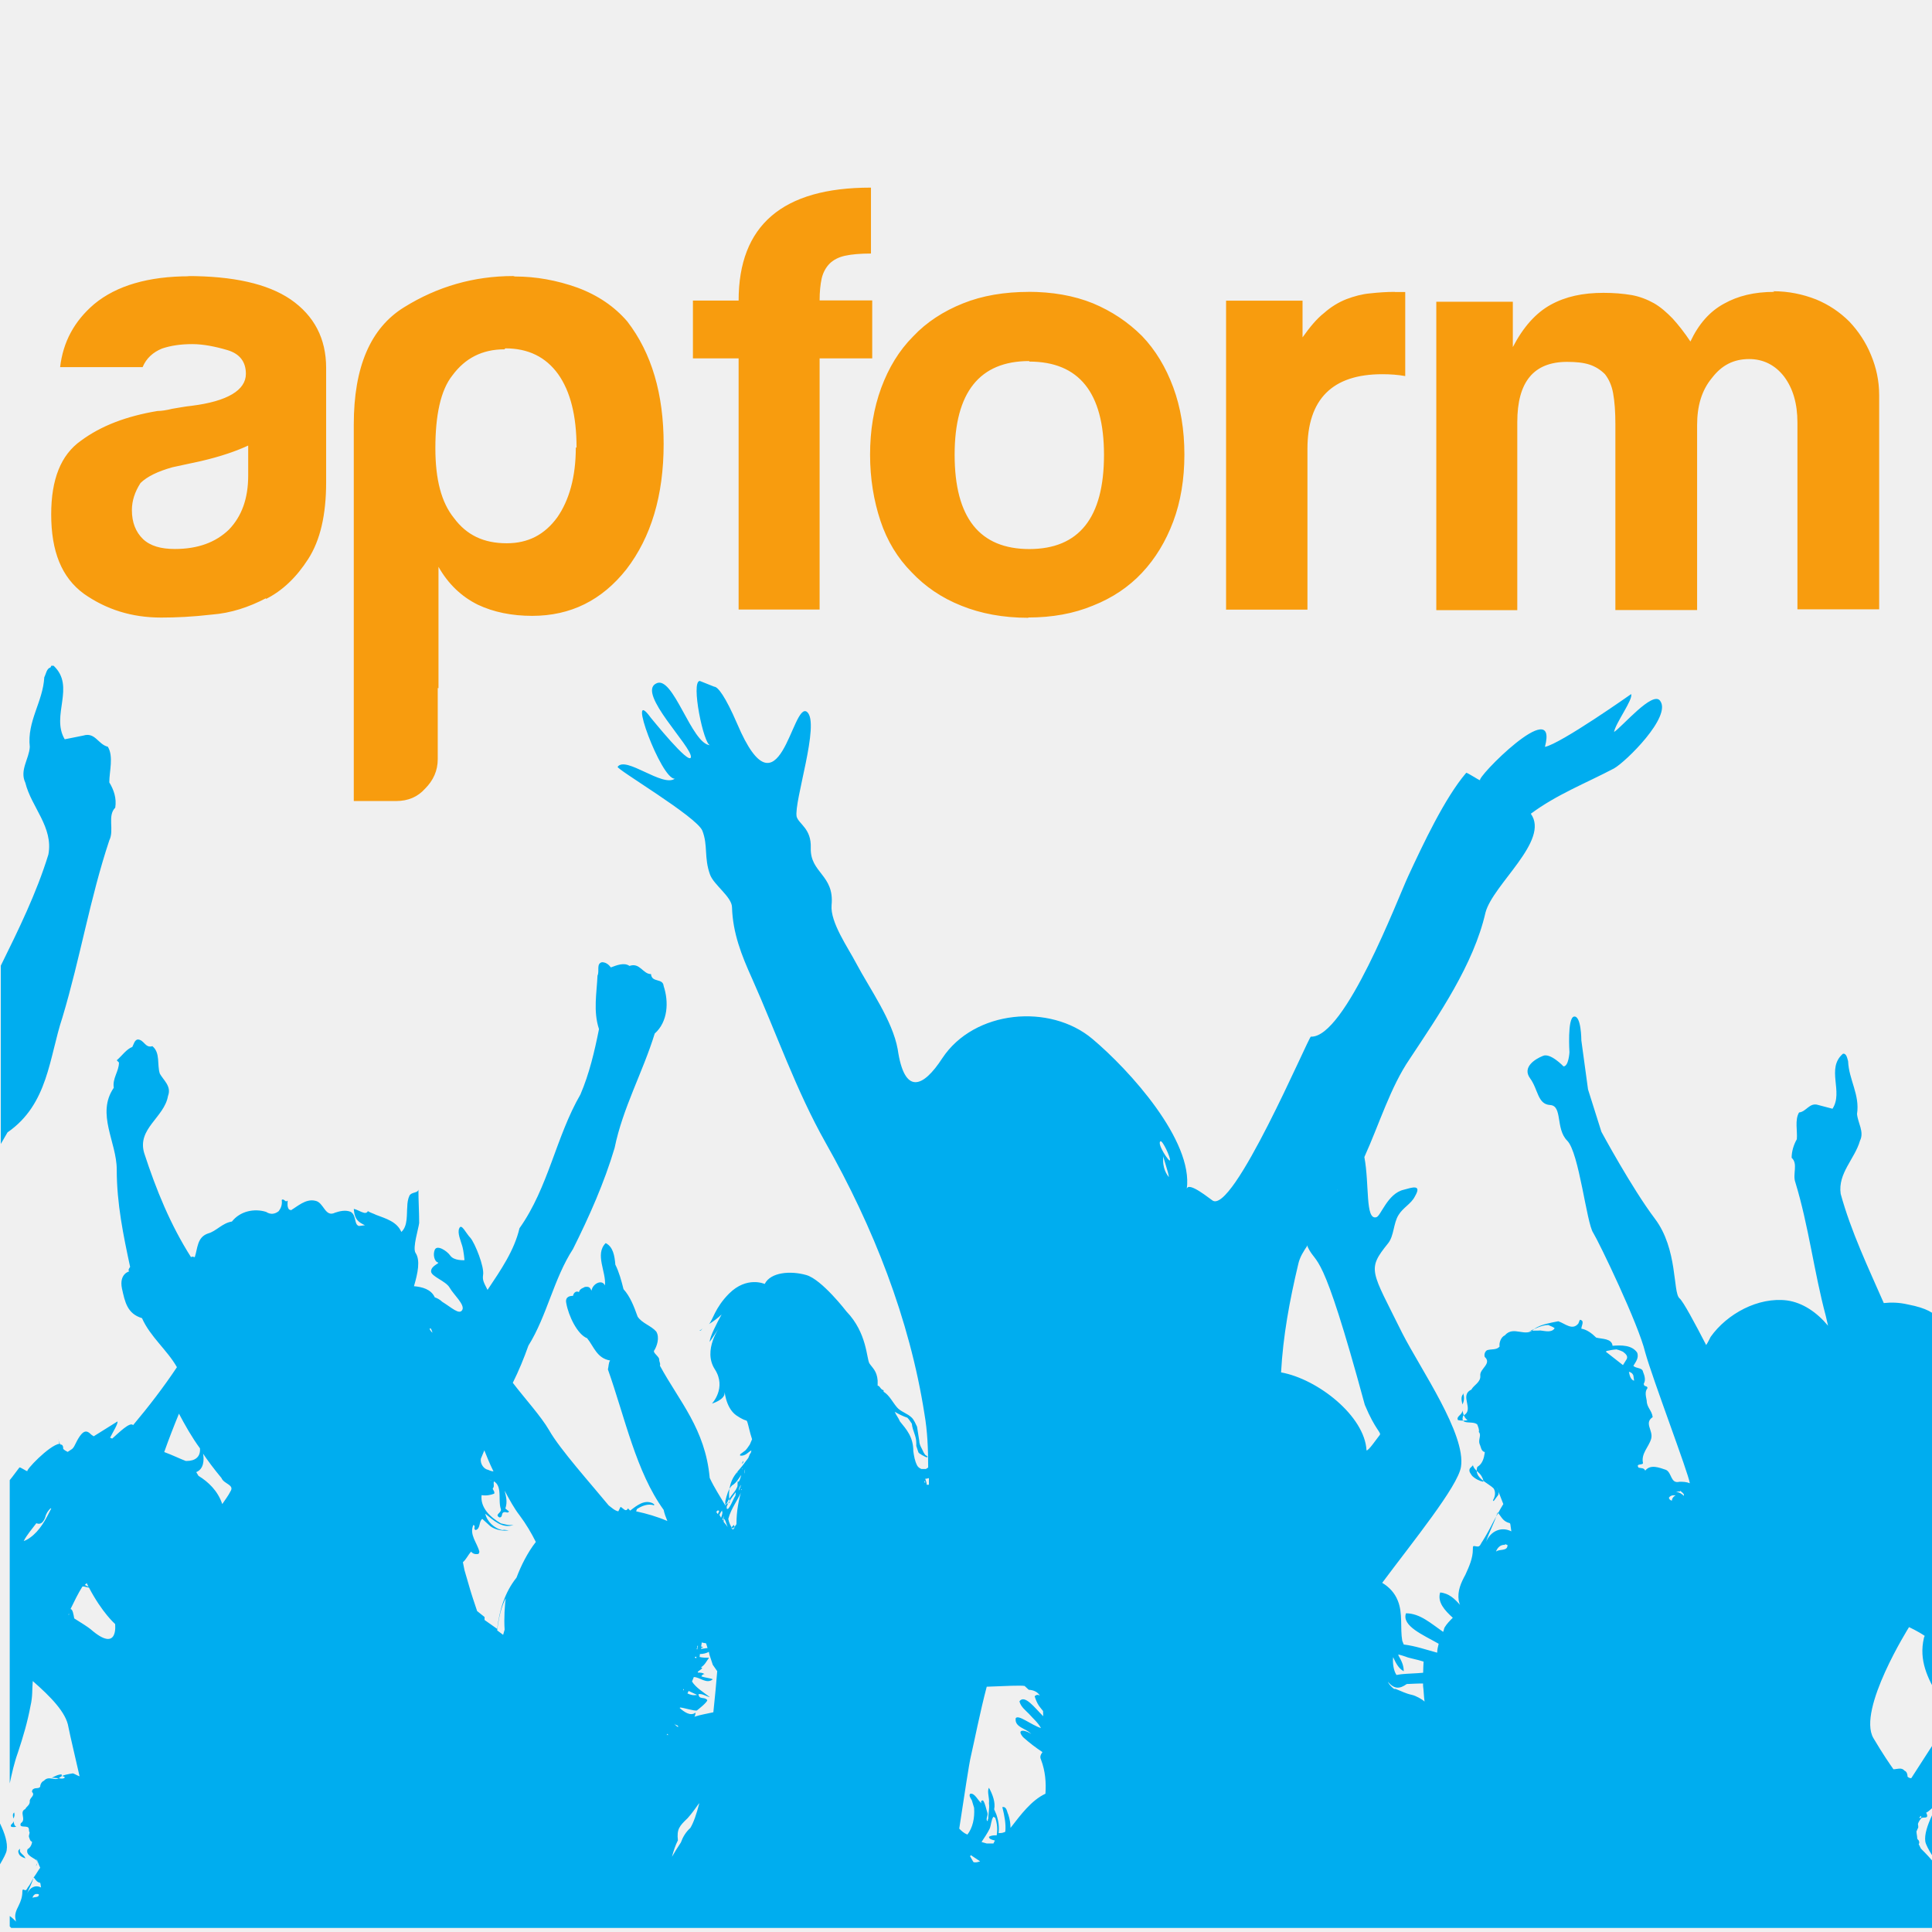
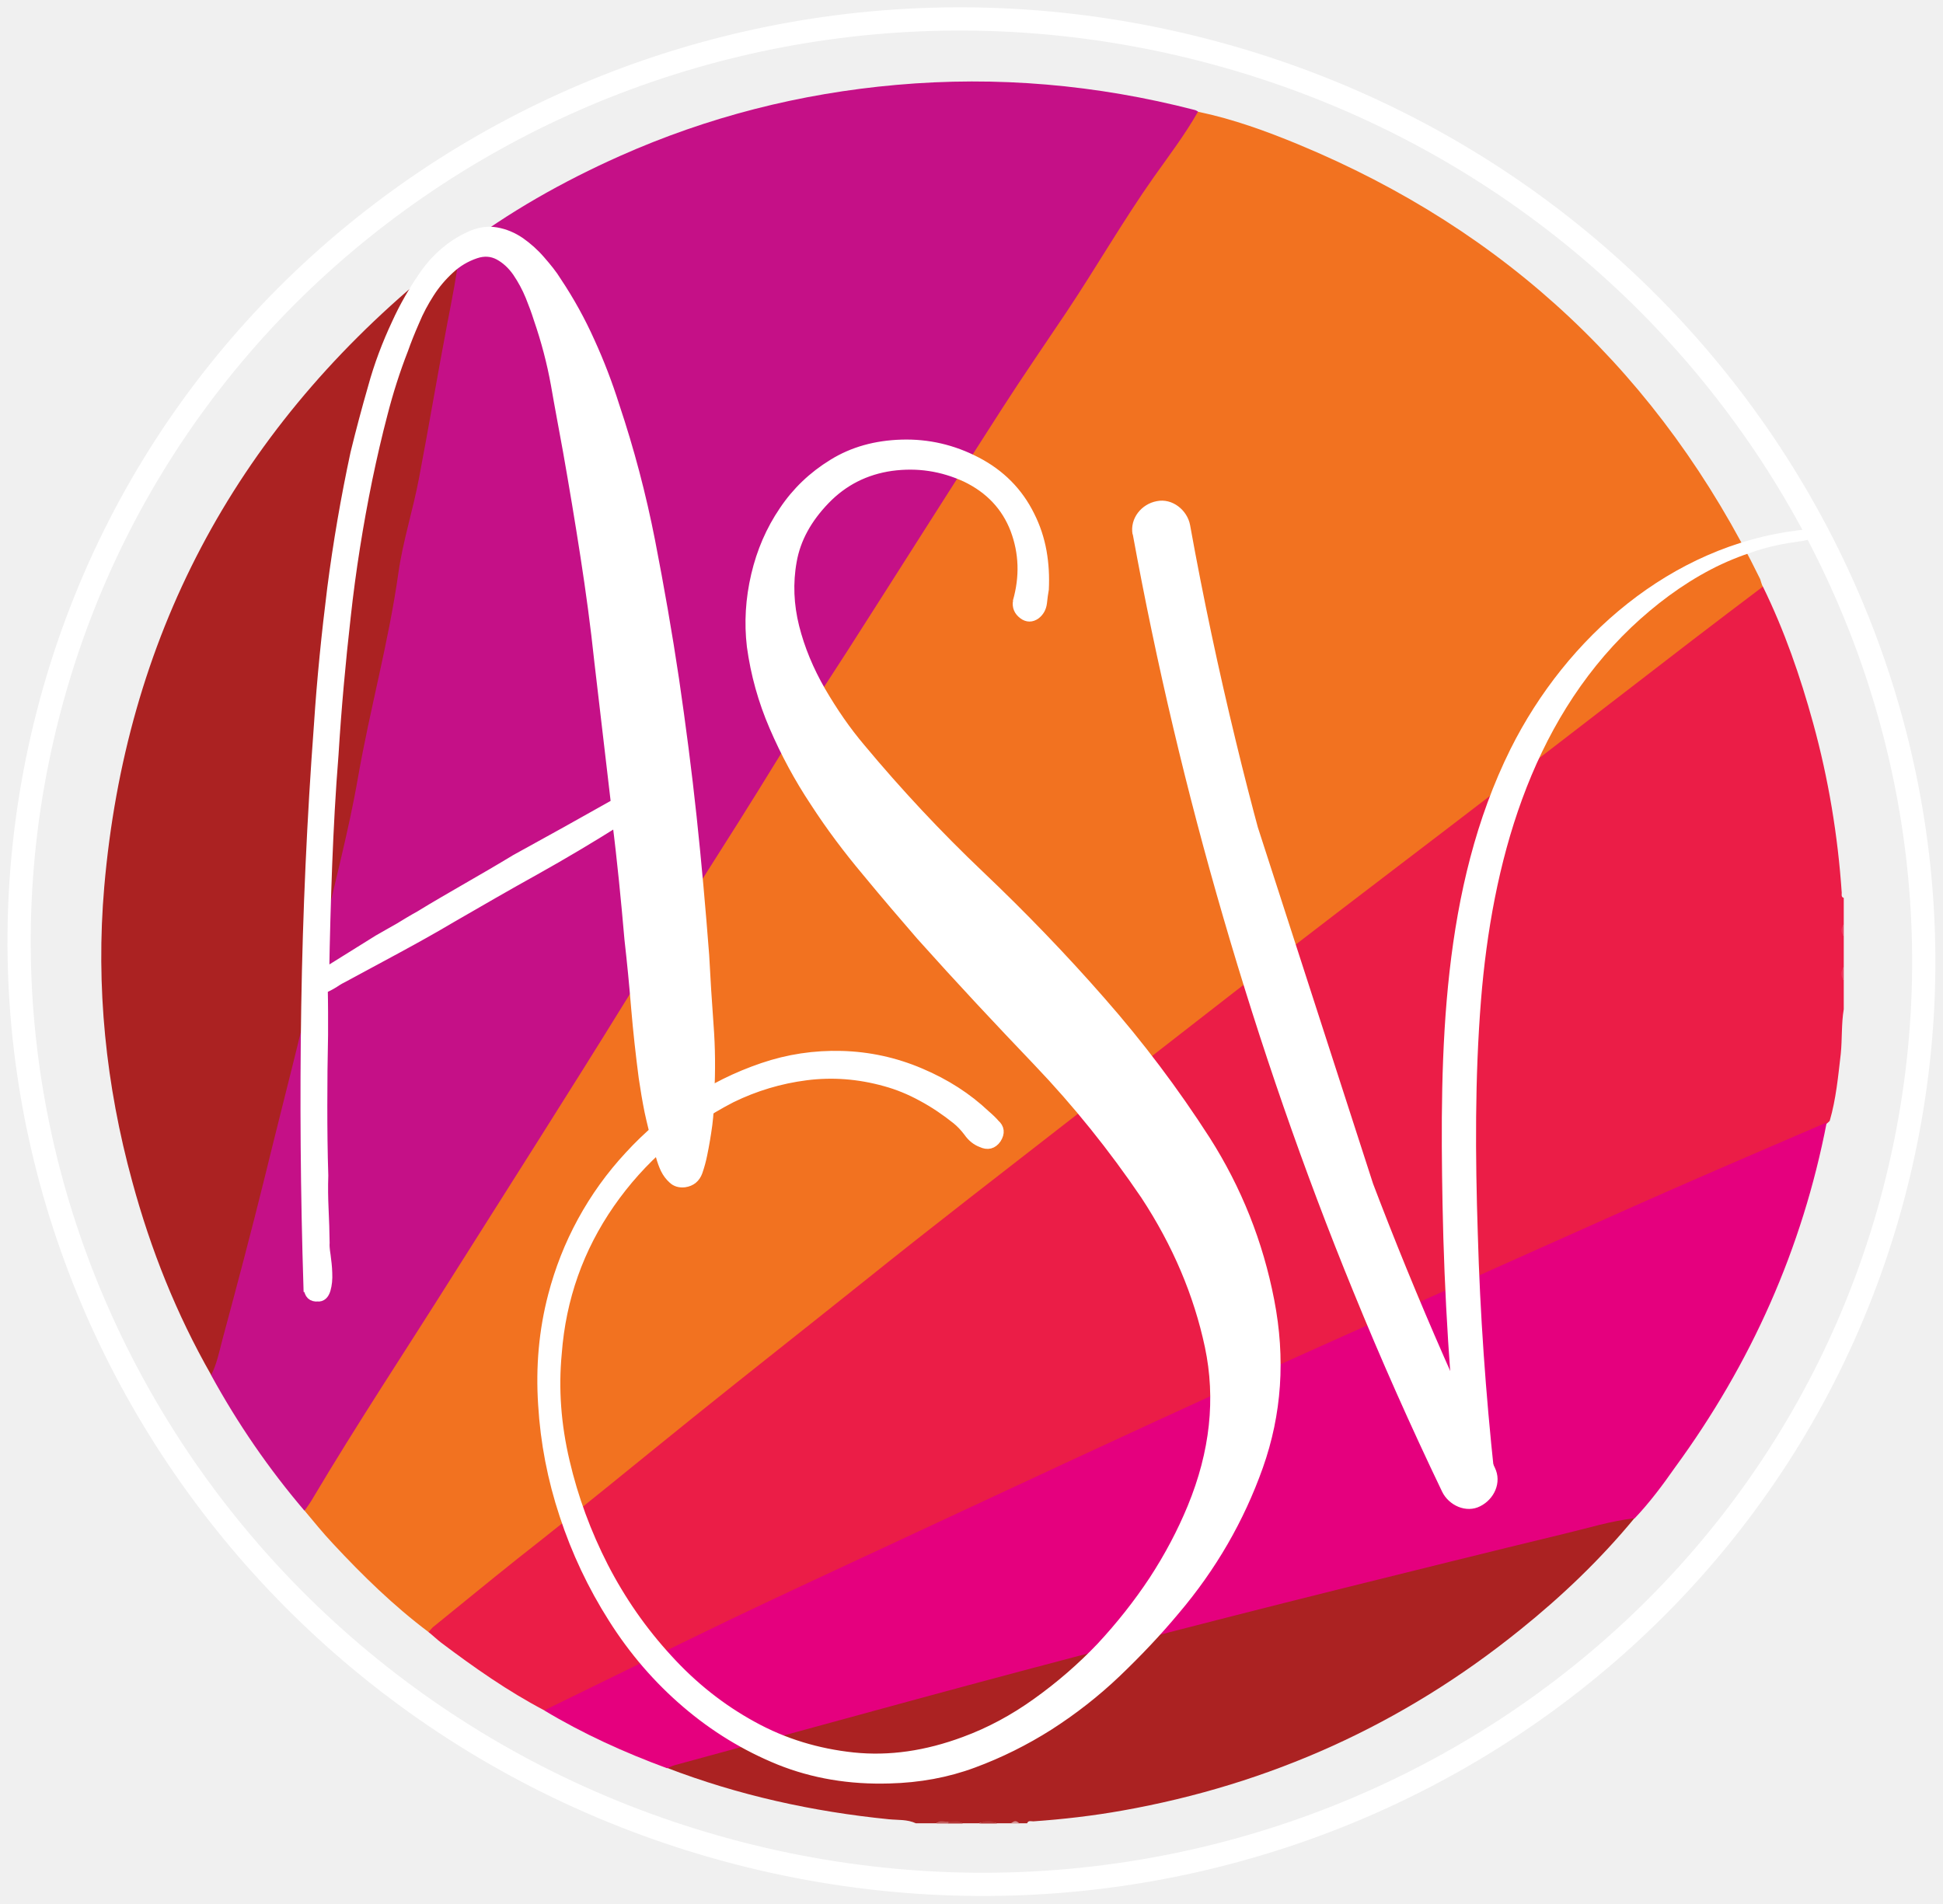
- <svg xmlns="http://www.w3.org/2000/svg" preserveAspectRatio="xMinYMin meet" class="svg-content" viewBox="0 0 260 260">
-   <path fill="#f89c0e" d="M117.14 25.25c-11.83 0-17.74 5.07-17.74 15.2h-6.15v7.78h6.15v33.8h10.9v-33.8h7.08v-7.8h-7.08c0-1.14.1-2.15.28-2.97.2-.82.56-1.47 1.08-2 .5-.48 1.18-.85 2.05-1.04.9-.2 2.1-.3 3.5-.3v-8.87zm-48.08 11.9c-5.27 0-10.17 1.4-14.68 4.2-4.53 2.8-6.77 8.05-6.77 15.77v50.68h5.7c1.6 0 2.9-.55 3.9-1.67 1.1-1.1 1.7-2.42 1.7-3.95v-9.6l.1.04V76.28c1.3 2.3 3.1 4.02 5.3 5.1 2.1 1 4.6 1.5 7.3 1.5 5.2 0 9.4-2.1 12.7-6.28 3.3-4.3 5-9.9 5-16.85 0-6.7-1.6-12.23-4.9-16.5-1.7-1.97-3.9-3.5-6.7-4.54-2.8-1-5.6-1.5-8.4-1.5zm-43.57.03c-5.5 0-9.8 1.25-12.8 3.73-2.7 2.3-4.2 5.1-4.6 8.5h11.1c.5-1.2 1.4-2 2.6-2.5 1.2-.4 2.5-.6 4.1-.6 1.4 0 3 .3 4.7.8 1.7.5 2.5 1.6 2.5 3.2 0 2.2-2.5 3.7-7.3 4.3-1 .1-1.9.3-2.6.4-.8.2-1.5.3-2 .3-4.2.7-7.6 2-10.3 4-2.7 1.9-4 5.2-4 9.9 0 5 1.4 8.5 4.4 10.7 3 2.1 6.4 3.2 10.4 3.2 2 0 4.2-.1 6.8-.4 2.6-.2 5-1 7.3-2.2v.1c2.2-1.1 4.1-2.9 5.7-5.4 1.6-2.5 2.4-5.9 2.4-10.3V49.5c0-3.93-1.6-7.02-4.8-9.22-3.1-2.1-7.7-3.13-13.9-3.13zm113 2.1c-3.3 0-6.3.5-8.9 1.55-2.6 1.04-4.9 2.52-6.7 4.44-1.9 1.9-3.3 4.23-4.3 6.93-1 2.72-1.5 5.7-1.5 9 0 3.2.5 6.2 1.4 8.9.9 2.7 2.3 5 4.2 6.92 1.8 1.9 4 3.43 6.7 4.5 2.6 1.05 5.6 1.62 9 1.62v-.04c3.2 0 6.1-.52 8.7-1.6 2.6-1.03 4.8-2.5 6.6-4.42 1.8-1.92 3.2-4.23 4.2-6.9 1-2.66 1.5-5.7 1.5-9 0-3.34-.5-6.35-1.5-9.06-1-2.7-2.4-5.03-4.2-6.9-1.9-1.9-4.1-3.35-6.6-4.4-2.6-1.05-5.5-1.55-8.8-1.55zm49.2 0c-1.1 0-2.2.08-3.3.2-1.1.1-2.1.37-3.2.78-1.1.44-2.1 1.06-3 1.86-1 .78-1.9 1.88-2.9 3.28v-4.94H165v41.56l-.05.02h11V60.42c0-6.7 3.35-10.06 10.06-10.06 1.1 0 2.1.07 3.1.25V39.3h-1.4zm51.1 0c-2.7 0-4.9.53-6.8 1.6-1.9 1.03-3.4 2.73-4.5 5.08-.8-1.2-1.6-2.22-2.4-3.1-.8-.82-1.6-1.53-2.5-2.05-.9-.5-1.9-.9-3-1.1-1.2-.2-2.4-.3-3.8-.3-2.8 0-5.1.5-7.1 1.6s-3.7 3-5.1 5.7v-6.1h-10.3v41.5h10.9V56.8c0-5.4 2.2-8.1 6.7-8.1 1.2 0 2.2.1 3 .36.8.26 1.5.7 2.1 1.3.5.64.9 1.46 1.1 2.58.2 1.1.3 2.5.3 4.1V82.1h11V57.2c0-2.54.6-4.66 2-6.34 1.3-1.7 2.9-2.54 5-2.54 1.9 0 3.5.8 4.7 2.35 1.2 1.6 1.8 3.64 1.8 6.2V82h11V53.17c0-1.94-.4-3.73-1.1-5.4-.7-1.72-1.7-3.2-2.9-4.48-1.3-1.3-2.8-2.3-4.5-3-1.8-.7-3.7-1.1-5.8-1.1zM68 46.88c3.08 0 5.44 1.15 7.12 3.48 1.63 2.3 2.47 5.58 2.47 9.87h-.1c0 3.97-.9 7.1-2.5 9.4-1.7 2.32-3.9 3.48-6.8 3.48-3.1 0-5.4-1.1-7.1-3.4-1.7-2.1-2.5-5.2-2.5-9.4 0-4.4.7-7.8 2.3-9.8 1.7-2.3 4-3.5 7-3.5zm70.5 1.78c6.7 0 10.07 4.17 10.07 12.56 0 8.46-3.36 12.67-10.07 12.67h.04c-6.7 0-10.07-4.2-10.07-12.7 0-8.4 3.37-12.6 10.04-12.6zM33.4 59.9v4.12c0 3.07-.87 5.47-2.6 7.26-1.8 1.73-4.2 2.6-7.27 2.6-1.86 0-3.3-.4-4.28-1.33-1-.97-1.5-2.27-1.5-3.9 0-1.23.38-2.44 1.16-3.65.9-.87 2.3-1.56 4.3-2.12l3.8-.82c2.8-.65 4.9-1.4 6.5-2.15z" />
-   <path fill="#00adef" d="M6.78 89.84c-.5.1-.6.9-.82 1.3-.18 3.33-2.34 5.9-1.95 9.38-.1 1.63-1.4 3.13-.6 4.82.8 3.27 3.8 5.97 3.1 9.66-1.6 5.2-4 10.08-6.4 14.95v24l.9-1.56c5.5-3.8 5.6-10.1 7.4-15.5 2.4-8 3.7-16 6.3-23.8.7-1.4-.3-3.3.8-4.4.2-1.3-.2-2.4-.8-3.4 0-1.5.6-3.5-.2-4.8-1.3-.3-1.7-2-3.3-1.5l-2.5.5c-1.9-3.2 1.5-7.1-1.5-9.9h-.3zm87.4 1.8c-1.26 0 .53 8.68 1.4 8.65-2.53-.1-5-9.6-7.3-8.3-2.56 1.3 4.86 8.5 4.7 9.9-.17 1.2-5.3-5.2-5.4-5.3-3.4-4.7 1.42 8.4 3.24 8.2-1.65 1.2-6.6-3.1-7.7-1.6-.24.3 10.62 6.7 11.4 8.6.78 2 .2 3.6 1.03 5.9.5 1.4 2.94 3 2.96 4.4.1 3.5 1.3 6.5 2.7 9.6 3.3 7.4 5.9 15 9.9 22.1 6.4 11.3 11.3 23.7 13.3 36.5.4 2.3.5 4.7.5 7.2l-.3.2h-.6c-.3-.1-.5-.3-.6-.5-.3-.6-.4-1.2-.5-1.9 0-1.9-.9-2.9-1.8-4-.2-.5-.5-.8-.7-1.3.5.3 1.1.6 1.7.8.2.2.4.5.6.8.1 1 .6 1.6.6 2.6v.4l.3.9s.1 0 .1.1c.1.1.3.1.3.2.3.1.6.4.8.3.1-.1-.2-.2-.3-.3l-.2-.3c-.2-.5-.6-1-.6-1.6l-.3-1.9c-.2-.4-.4-.9-.7-1.2-.6-.6-1.5-.8-2-1.4-.6-.7-1-1.6-1.8-2.1v-.2c-.4-.1-.4-.4-.7-.6h-.1v-.7c-.1-1.3-.7-1.7-1.1-2.3-.4-.6-.3-4.1-3.1-7 0 0-3.3-4.3-5.4-4.9-2.1-.6-4.8-.4-5.6 1.2 0 0-2.4-1.1-4.8 1.3-1.9 1.9-2.2 3.6-2.7 4.1.5-.3 1.2-.8 1.7-1.3-.6 1.1-1.6 3-1.6 3.7l1.4-2.1s-2.4 3.2-.7 5.8c1.6 2.5-.4 4.6-.4 4.6s1.7-.5 1.7-1.4c0-.8 0 1.9 1.6 3 1.5 1 1.3.4 1.5 1 .1.3.3 1.3.6 2.2-.1.2-.2.5-.3.7-.2.3-.4.6-.6.8-.1.1-.3.2-.4.3-.1.1-.4.2-.3.4.7.1 1.1-.5 1.5-.7 0 .2-.1.4-.2.5-.1.2-.1.3-.2.5-.2.3-.4.5-.6.8-.5.7-1.2 1.3-1.6 2.2-.4.9-.5 2-.3 3l-.4.2-.2.2c-.7-1.2-1.5-2.4-2.1-3.7-.6-6.6-4.1-10.3-6.7-15.1.1-.4-.1-.4-.1-.9-.1-.4-.8-.8-.7-1.1.4-.6.8-1.8.3-2.6-.7-.8-1.9-1.1-2.5-2-.5-1.4-1-2.7-1.9-3.7-.3-1.2-.6-2.3-1.1-3.3-.1-1.2-.3-2.4-1.3-2.9-1.5 1.5.1 3.9-.1 5.7-.4-.9-1.7-.2-1.8.7-.2-.3-.2-.6-.9-.5-.1.1-.7.2-.8.7-.3-.2-.7 0-.8.5-.4 0-1.1.1-.9 1 .3 1.7 1.5 4.2 2.8 4.7.9 1.1 1.3 2.7 3.1 3-.2.2-.2.8-.3 1.2 2.3 6.5 3.8 13.8 7.5 18.9.1.5.3 1 .5 1.5-1.4-.6-2.8-1-4.2-1.3l.1-.3c.6-.4 1.5-.8 2.3-.5.1-.2-.1-.2-.2-.3-1.1-.5-2.1.3-3 1l-.3-.3c-.3.6-.7-.1-1-.2l-.3.6c-.5-.1-.9-.5-1.3-.8-2.3-2.8-6.6-7.6-8-10.1-1.1-1.9-3.3-4.3-4.9-6.4.8-1.6 1.5-3.3 2.1-5 2.5-4 3.4-9 6-13 2.2-4.4 4.2-8.9 5.6-13.6 1.1-5.4 3.8-10.2 5.4-15.4 1.8-1.6 1.9-4.3 1.2-6.4-.1-1.1-1.6-.4-1.7-1.6-1.1 0-1.5-1.6-2.9-1.1-.7-.5-1.7-.1-2.5.2-.3-.4-.7-.7-1.2-.7-.8.2-.3 1.2-.6 1.8-.1 2.3-.6 4.8.2 7.2-.6 3-1.3 6-2.5 8.8-3.3 5.7-4.3 12.5-8.2 18-.7 3-2.5 5.6-4.3 8.3-.5-1-.7-1.3-.6-2 .2-1.1-1.1-4.3-1.7-5-.6-.6-1.2-2-1.5-1.3-.3.6.2 1.7.4 2.4s.3 1.9.3 1.9-1.4.1-1.9-.6-1.8-1.5-2.1-.8c-.3.7 0 1.6.4 1.7.4.1-.9.4-.9 1.2 0 .7 2 1.3 2.5 2.2.5.9 2.1 2.3 1.7 3-.4.7-1.4-.3-2.7-1.1-.3-.3-.7-.5-1-.6-.5-1.1-1.7-1.4-2.8-1.5.5-1.7.9-3.5.2-4.5-.4-.7.4-3.2.5-4 0-1.5-.1-3-.1-4.5-.1.5-.9.3-1.2.8-.2.4-.3 1-.3 1.5-.1 1 .1 2.6-.8 3.4-.6-1.4-2.1-1.8-3.4-2.3-.4-.2-.8-.3-1.1-.5-.1.2-.3.3-.6.2-.4-.1-.8-.4-1.3-.5.1 1.5.7 1.8 1.5 2.2l-.8.1c-.7-.2-.3-1.4-1.1-1.9-.7-.3-1.5-.1-2.1.1-1.4.7-1.5-1.4-2.7-1.6-1.3-.3-2.4.8-3.3 1.3 0-.1-.1-.1-.2-.1-.3-.4-.2-.8-.2-1.2-.1 0-.2.1-.2.1-.2-.1-.4-.4-.6-.2.1.6-.1 1.1-.4 1.5-.5.4-1.1.5-1.7.1-1.6-.5-3.5-.1-4.6 1.3-1.3.2-2.1 1.3-3.2 1.6-1.5.5-1.4 2-1.8 3.2-.3-.1-.4-.1-.5 0-2.8-4.4-4.7-9.1-6.3-14-1-3.3 2.7-4.8 3.2-7.7.5-1.3-.6-2.1-1.1-3-.4-1.2.1-2.8-1-3.7-1 .3-1.1-.9-2-.9-.4.1-.5.6-.7 1-.8.3-1.4 1.2-2.1 1.8l.3.3c0 1.2-.9 2.1-.7 3.4-2.4 3.5.4 7.3.4 11 0 4.6.9 8.9 1.8 13.1-.2.3-.3.5-.1.6 0 0-1.4.3-1 2.3.4 1.8.7 3.4 2.7 4 1.1 2.5 3.4 4.3 4.7 6.6-1.8 2.7-3.8 5.3-5.9 7.8-.4-.5-1.9 1-2.8 1.8-.1 0-.2-.1-.3-.1.4-.8 1.1-1.9 1-2.2l-3.2 2-.3-.2c-.7-.7-1.2-.8-2.3 1.5-.1.2-.2.3-.3.4l-.6.4c-.2-.1-.4-.2-.6-.4 0-.4-.1-.6-.4-.6l-.3-.7c.1.1.1.4.2.6-1.4.2-4.7 3.7-4.3 3.7-.2 0-1-.6-1.1-.5-.4.5-.8 1.1-1.3 1.7V240c.3-1.4.6-2.76 1.1-4.15.7-2.1 1.3-4.14 1.7-6.3.3-1.25.2-2.3.3-3.32 2.4 2.1 4.5 4.23 4.8 6.2.3 1.5.9 3.95 1.5 6.62-.3-.1-.6-.3-.9-.4-.6.1-1.3.2-1.7.5-.7.7-1.5-.3-2.2.5-.3.1-.5.5-.5.8-.2.3-.6.1-.9.3-.2.1-.2.3-.2.4.5.5-.4.8-.3 1.3 0 .5-.5.7-.6 1-.9.4.2 1.4-.6 1.9-.3.7.7.3 1 .6.1.1.1.4.1.5.2.2-.1.5 0 .8.1.2.1.5.4.6 0 .3-.2.8-.6 1-.3.8.7 1.1 1.2 1.5.2.3.1.6-.1.8l.2-.4c.1-.2-.1-.4-.1-.6.2.4.3.8.5 1.2-.3.4-.5.8-.8 1.2-.3.5-.5 1-.9 1.5-.1.2-.2.4-.4.3-.2-.1-.3-.1-.3.2 0 .7-.2 1.3-.5 1.9-.3.6-.6 1.2-.4 1.9 0 .1 0 .2.1.3-.3-.3-.6-.6-.9-.8v1.4l.2.2h259V251c-.6-.8-1.3-1.53-2-2.22l-.3-.6c.1-.14.1-.3 0-.5-.1-.1-.2-.2-.2-.3 0-.3-.1-.6-.1-.94.1-.1.1-.3.2-.4.1-.2 0-.4 0-.6.1-.3.3-.6.5-.8.4-.1.9.1.7-.5l-.1-.2c.1 0 .1-.1.2-.1.4-.3.8-.7 1.3-1.1V233c-.4 1-.6 1.8-.6 1.8l-2.9 4.5c-.2 0-.3-.04-.5-.2 0-.3-.1-.7-.4-.8-.4-.5-1-.2-1.5-.2-.5-.72-1.4-2-2.7-4.2-2.2-3.8 4.8-14.93 4.8-14.93s1.1.5 2.1 1.17c0 .1-.1.2-.1.3-.7 3 .5 5.4 1.9 7.8v-50.8l-.1-.1c-.4-.6-1.4-1.3-3.9-1.78-1.3-.3-2.3-.3-3.3-.2-2.1-4.8-4.4-9.6-5.8-14.7-.4-2.77 1.9-4.7 2.6-7.15.6-1.2-.3-2.4-.4-3.6.4-2.6-1.1-4.6-1.2-7.1-.1-.3-.2-1.1-.7-1-2.3 2 .1 5.1-1.4 7.4l-1.9-.5c-1.2-.4-1.6.9-2.6 1-.6 1-.2 2.5-.3 3.6-.4.7-.7 1.6-.7 2.5.9.8.1 2.2.5 3.3 1.8 5.9 2.5 12 4.1 18l.3 1.3c-1.5-1.8-3.4-3.1-5.5-3.4-3.9-.5-8.1 1.8-10.3 4.9-.2.4-.4.8-.6 1.1-1.5-2.9-3.1-5.9-3.6-6.3-.9-.8-.2-6.6-3.3-10.7s-7.2-11.7-7.2-11.7l-1.8-5.7-.9-6.6s0-3.4-1-3.2c-.9.2-.6 4.8-.6 4.8s-.1 1.9-.8 1.9c0 0-1.8-1.9-2.8-1.4-1 .4-2.8 1.5-1.7 3 1.1 1.5 1 3.5 2.7 3.6 1.7.1.7 3.2 2.3 4.8 1.6 1.6 2.6 11.1 3.5 12.4.8 1.3 6.1 12.3 7 16.1 1 3.6 5.8 16.2 6 17.6-.5-.2-.9-.2-1.4-.2-1.2.3-1-1.2-1.8-1.6-.9-.3-2.1-.8-2.8.1-.2-.4-.5-.3-.9-.4-.4-.6.5-.3.6-.6-.3-1.3.8-2.2 1.1-3.3.3-1.1-1-2.1.2-2.9-.1-.9-.8-1.3-.8-2.2-.1-.6-.3-1.2.1-1.7 0-.4-.5-.1-.5-.6.3-.5.1-1.1-.1-1.6-.1-.6-.9-.4-1.3-.8.3-.5.8-1.1.5-1.8-.7-1-2.1-1-3.3-.9-.1-1-1.4-.9-2.2-1.1-.6-.6-1.3-1.1-2-1.2 0-.4.5-1.1-.2-1.2-.1.2-.1.3-.2.5-.8 1-1.8 0-2.7-.3-1 .2-2.3.4-3.2 1-1.2 1.3-2.8-.5-4 .9-.5.2-.8 1-.7 1.5-.4.5-1.1.3-1.7.5-.3.2-.4.6-.3.9 1 .9-.7 1.6-.6 2.5.1.9-.9 1.3-1.2 1.9-1.7.8.5 2.7-1.1 3.5-.5 1.4 1.3.6 1.9 1.2.1.3.3.7.2 1 .4.4-.1 1 .1 1.6.2.4.2 1 .7 1.1v.1c-.1.7-.3 1.5-1 1.9-.5 1.5 1.4 2.1 2.2 2.9.3.5.2 1.1-.1 1.6l.1.1.6-.8c.2-.4-.1-.7-.2-1.1.3.8.6 1.5.9 2.3-.5.8-.9 1.6-1.3 2.3-.5 1-1 1.9-1.5 2.7-.3.4-.3.8-.8.7-.5-.1-.5-.1-.5.4 0 1.2-.5 2.3-1 3.4-.6 1.1-1.1 2.2-.9 3.5.1.3.1.5.2.6-.7-.8-1.5-1.6-2.7-1.7-.4 1.3.6 2.4 1.7 3.4-.4.4-.8.8-1.1 1.3-.1.2-.1.4-.2.6-1.6-1.1-3.1-2.5-5-2.5-.6 1.7 2.3 2.9 4.4 4.1-.1.4-.2.8-.2 1.2-1.5-.4-2.9-.9-4.5-1.1l-.2-.5c-.3-1.7.1-3.7-.6-5.4-.4-1-1.1-1.8-2.1-2.4 4.1-5.5 10.2-13 10.6-15.6.7-4.4-5.4-13.1-7.9-18-4.2-8.5-4.8-8.5-1.9-12.1.8-1 .7-2.7 1.4-3.8.6-1 1.7-1.5 2.2-2.5 1-1.7-.4-1.2-1.5-.9-2.2.5-3.1 3.6-3.7 3.7-1.5.4-.9-4.4-1.6-8.1 2-4.4 3.5-9.4 6.1-13.2 3.9-5.9 8.6-12.7 10.2-19.7 1-3.8 8.7-9.7 6.1-13.3 3.5-2.6 7.4-4.1 11.2-6.1 1.6-.9 7.8-7 6.2-9.1-1-1.4-5.1 3.5-6.2 4.2.2-1.2 2.6-4.4 2.3-5.1 0 0-9.5 6.7-11.6 7.1 1.9-7.2-9.5 4.4-8.7 4.5-.2 0-1.8-1.1-1.9-1-2.9 3.4-5.8 9.6-7.8 13.9-1.4 3-8.5 21.8-13.1 21.6-.3 0-10.6 24.3-13.3 22-.2-.1-3.2-2.6-3.4-1.5.9-6.5-7.7-16-12.7-20.2-5.7-4.8-15.9-3.9-20.2 2.6-2.6 4-5.1 5-6-1.2-.7-3.9-3.8-8.2-5.6-11.6-1.1-2.1-3.5-5.5-3.3-7.8.4-4.1-2.9-4.3-2.8-7.7.1-2.6-1.6-3.2-1.9-4.2-.4-2 3.2-12.6 1.4-14.1-2-1.6-3.7 15-9.4 1.6-1.6-3.7-2.6-5-3.1-5zm62 61.94c.3-.08 1.36 2.2 1.27 2.57-.1.3-1.84-2.33-1.26-2.57zm.38 2c-.02.27.7 2.2.74 2.83-.24-.3-.93-1.2-.74-2.8zm23.47 4.3c0 .13 0 .26-.02.38v-.13c0-.08.1-.16.1-.24zm-4.06 7.9c1.3 2.77 1.77-.58 7.7 21.28 1.44 3.45 2.28 3.72 2 4.07-.45.56-1.48 2.1-1.77 2.06-.23-4.6-6.53-9.6-11.5-10.5.27-4.9 1.13-9.6 2.32-14.6.2-.9.7-1.7 1.25-2.5zm32.4 10.54c.3.14.63.24.85.43-.42.64-1.3.36-1.93.3-.5.06-1-.05-1.5.12.8-.37 1.7-.84 2.5-.85zm-150.46.4c.2.2.2.43.3.63-.2-.15-.3-.3-.4-.53l.2-.1zm36.6.13l-.4.24c.2 0 .3-.1.4-.3zm122.7 2.66c.4.1.8.2 1.2.4.4.3.7.6.5 1l-.5.8-2.3-1.8.1-.1c.5-.1.9-.2 1.3-.2zm1.9 3.1c.3 0 .6.2.7.5l.1.7c-.4-.1-.6-.6-.7-1.2zm-22.2 2.9c.2.6.1 1.1-.1 1.5-.1-.5-.3-1.1.2-1.5zm-.1 2.3c.1.5.3 1.1.7 1.3-.3.1-.9.1-1.3 0-.3-.5.6-.7.6-1.3zm-172.8.3c.9 1.7 1.8 3.3 2.9 4.8.1 1.2-.7 1.7-1.8 1.7H25c-.8-.3-1.8-.8-2.9-1.2.6-1.7 1.3-3.5 2-5.2zm41.1 4.9c.4 1 .8 2 1.3 3-.2 0-.5-.1-.7-.2-.6-.1-1.1-.8-1-1.5l.5-1.2zm-38 .3c.8 1.2 1.7 2.4 2.7 3.6.3.8 1.8.9 1.2 1.8-.3.6-.7 1.1-1.1 1.7-.6-1.8-1.9-3-3.2-3.8l-.3-.5c1-.4 1.1-1.6.9-2.6zm72.9 1.3c.1.2-.1.3-.2.4l.2-.4zm.4.3c.1.1 0 .1.1.2 0 0-.1 0-.1.1 0 0 .1-.1.1-.2zm97.8.2c.1.7.9 1 1.2 1.6.1.2.2.4.2.5v.2c-.5-.1-1.1-.4-1.5-.8-.2-.3-.5-.6-.3-1l.4-.4zm-97.9.2c0 .3-.1.7-.1 1-.1-.3.1-.7.2-.9zm-.5.3c.1 0 .1.1.1.1-.1.6-.2 1.2-.5 1.7-.1.1 0-.1-.1-.1-.1.2 0 .6-.1.8-.2.5-.5.8-.8 1.2l-.4.6c-.1.2-.2.5-.4.6v-.5c.2-.8.4-1.6.9-2.1.7-.4 1-1.2 1.5-1.7 0-.1.1-.1.1-.2zm-.5.3c.1.1-.1.3-.2.4.1-.2.2-.2.3-.4zm25.7.9v1h-.3c0-.3-.1-.5-.2-.8.3 0 .4-.1.6-.1zm-59.3.3c2.2.3 1.2 2.6 1.7 4 .1.5-.9.7-.2 1.1.5 0 .2-.6.6-.7.3-.1.5.2.7-.1l-.5-.4c.3-.9.1-1.6-.1-2.4.7 1.3 1.3 2.4 2 3.3.9 1.2 1.6 2.4 2.2 3.6-1.1 1.4-2 3.2-2.6 4.8-1.6 2-2.3 4.4-2.6 6.9l-1.7-1.2v-.4l-1-.8-.6-1.8c-.4-1.2-.7-2.4-1.1-3.7l-.2-1v-.1c.4-.3.7-1 1.1-1.4.2.3.6.4 1 .3 0-.1.1-.1.1-.3-.3-1.2-1.4-2.3-.8-3.6.4.2-.1.5.3.7.7-.2.4-1.2.9-1.5l1.1 1c.7.5 1.8.7 2.6.5-.3.1-.6-.1-1 0-1.1-.2-2.1-1.2-2.3-2.2 1 .8 2.3 2.1 3.8 1.5-.7.1-1.2-.1-1.7-.2-1.4-.8-2.8-2.1-2.6-3.8.6.1 1.2 0 1.7-.2.1-.3-.2-.5-.2-.7.3-.3 0-.7.2-1zm58.7.2c.1 0 .1.1.1.2s-.1 0-.1-.1zm-24.7.5c0 .2-.2.6-.3.8 0-.3.2-.6.3-.8zm0 .6h.1c-.4 1.5-.7 2.9-.7 4.7-.1.2-.3.4-.5.6-.3-.3-.5-.8-.6-1.3.4-1.5 1.3-2.5 1.8-3.8zm126.4.2c.2.2.4.3.5.5v.2c-.2-.2-.7-.6-1.1-.5.3-.1.4-.1.6-.1zM99 201c.1 0-.1.13 0 .24-.4.6-.6 1.4-1.1 1.9.1-.1 0-.1-.1-.1v-.3c.3-.75.8-1.33 1.2-1.92zm126.6.2c-.3.1-.6.4-.6.74-.2 0-.4-.2-.4-.4.3-.4.7-.3 1-.3zM6.9 203c-.75 1.5-1.53 3-2.88 3.95-.27.2-.55.34-.83.44.4-.8 1.1-1.6 1.7-2.4.5.2.9 0 1.2-.8.1-.5.4-.9.7-1.2zm89.83.3l.06.03c-.1.17-.1.3-.2.43l-.2-.3.2-.2zm.44.14c.04 0 .05.02.05.02 0 .3-.08.5-.18.8l-.22-.4c.1-.2.2-.4.35-.6zm104.38.1c.37.4.6.96 1.12 1.24.52.3.56 0 .62.6l.1.7c-1.4-.7-2.8 0-3.4 1.4.4-1.3 1.1-2.5 1.5-3.8zm-104.2.37c.03 0 .05.1.06.1 0 .2-.1.4-.1.6l-.1-.1.2-.5zm.13.5c.2.3.3.8.45 1.1-.2-.3-.37-.5-.54-.7v-.4zm1.24.8c.22.2.1.6-.1.6-.08 0-.14-.1-.18-.2.05-.2.2-.2.28-.4zm103.82 2.6c.1 0 .22.1.33.1.05.9-1.1.5-1.54.9.07-.3.5-1 1.2-.9zM11.64 213c.1.17.18.37.27.54l-.5-.24.3-.3zm-.37.5c.27.07.52.12.7.15 1.8 3.42 3.52 4.9 3.52 4.9s.5 4.02-3.3.7c-.4-.32-1.2-.83-2.2-1.45-.1-.52-.2-1.26-.5-1.26.5-1.03 1-2.07 1.6-3.03zm56.84 1.16c-.2 1.45-.3 3.1-.2 4.65l-.2.7-.8-.6c.2-1.6.5-3.2 1.3-4.6zM9.3 217.2l-.02.1H9.2l.05-.1zm85.15 3.85l.57.1.2.64c-.24 0-.55.1-.88.1v-.1c.08 0 .16-.1.26-.1.06 0-.08-.1-.25-.1.04-.2.1-.5.1-.7zm-.53.4c0 .1 0 .2-.03.3h-.1l.1-.3zm-.14.37c.03.02.07.02.1.03v.08l-.13.02.03-.12zm94.4.83c.36.1.7.18 1 .3.44.2 1.5.36 2.4.66-.02.5-.06 1-.06 1.5-.98.1-1.98.1-2.95.2l-.64.1c-.4-.6-.53-1.6-.45-2.4.33.7.68 1.5 1.43 1.9 0-.8-.3-1.4-.7-2.1zm-92.7.05c.15.45.3.88.44 1.34l.6.86c-.12 1.52-.3 3.46-.52 5.53-.85.2-1.76.33-2.55.6.1-.17.15-.36.15-.56-.68.56-1.57-.13-2.12-.6 0-.03.03-.06.04-.08.42 0 1.94.5 2.26.4.13-.1 1.42-1.1 1.4-1.4-.37-.5-1.12 0-1.18-.8.5-.1 1.03.3 1.53.4-.8-.6-1.92-1.3-2.4-2.1l.24-.6c.8 0 1.73 1 2.56.3-.5-.2-1.05-.2-1.55-.4.12-.2.26-.3.44-.3-.3-.2-.6-.2-.9-.2-.2-.2 1-.6.4-.7.53-.3.8-.9 1.1-1.3-.42 0-.85 0-1.27-.1l.04-.4c.4 0 .9-.1 1.2-.3zm-1.97.26h.2v.2l-.2-.08c0-.04 0-.08.1-.12zm93.2 3.27c.9 1.17 1.7 1.05 2.6.4.7-.03 1.5-.08 2.2-.07v.33c.1.7.1 1.4.2 2.1-.3-.3-1.2-.8-1.7-.9-.9-.2-1.4-.5-2.2-.8h-.2c-.4-.3-.8-.7-.9-1.2zM92 227.3l.04.03c0 .05-.04.1-.06.17 0-.03-.03-.06-.05-.1 0-.02.04-.06.07-.1zm46.44.1c.77.05 1.22.35 1.5.78-.22-.12-.46-.15-.7.1.14.45.32.9.58 1.28.17.25.37.47.55.7l.02.7c-1.1-1.08-2.5-3-3.2-2 .2.76.8 1.18 1.3 1.7.5.58 1.2 1.15 1.6 1.9-1.4-.47-3-1.84-3.4-1.34-.2 1.28 1.5 1.37 2.1 2.17-.5-.5-2.2-.9-1.1.4.9.8 1.7 1.4 2.6 2-.2.3-.4.6-.2 1 .6 1.6.7 3.1.6 4.6-1.9.9-3.3 2.8-4.7 4.6 0-.6-.1-1.2-.3-1.8-.2-.4-.2-1.1-.8-1 .3 1.2.5 2.3.4 3.3 0 0-.1.1-.2.1-.2.1-.5.1-.7.1.1-.8 0-1.6-.3-2.5-.1-.2-.2-.5-.3-.7.2-.9-.2-2-.7-2.9-.3.5.1 1.4 0 2.1.1.7-.1 1.4-.1 2.1-.1 0 0 .2-.1.3-.3-.3.1-.7 0-1.1-.2-.6-.3-1.3-.6-1.7-.3 0-.3.2-.2.4-.5-.4-.9-1.4-1.5-1.3-.3.2.1.7.2.9l.3 1c.1 1.4-.2 2.7-.9 3.6-.5-.2-.8-.5-1.1-.8.7-4.5 1.3-8.7 1.6-9.9.4-1.7 1.2-5.8 2.1-9.2 2.5-.1 4.6-.2 5.1-.1zm-45.83.13l1.2.56c-.5.1-.9 0-1.3-.2l.2-.4zM90.8 232c.1.2.5.13.47.4-.23 0-.62-.54-.47-.4zm-.98 1.42l.2.07h-.3l.1-.2zM8.3 238.95c.13.08.32.13.44.24-.23.3-.7.1-1.05.1-.3 0-.6-.1-.8 0 .4-.2.9-.5 1.4-.5zm85.8 3.75c-.37 1.45-.77 2.6-1.2 3.3-.6.54-1 1.2-1.27 1.95-.47.7-.86 1.34-1.2 1.93.2-.77.45-1.52.8-2.22-.17-1.5.2-1.92 1.3-2.97.63-.7 1.1-1.4 1.54-2zm-92.2 1.2c.1.32.06.58-.1.82-.06-.28-.15-.6.1-.8zm258.1.4c-.62 1.34-1.04 2.6-.9 3.53.07.4.43 1.07.9 1.83v-5.36zm-1.5.08c.06.07.1.14 0 .25-.06.03-.15 0-.24 0l.25-.25zm-124.57.25c.28.77.33 1.58.2 2.36-.37 0-.74 0-1.04.2 0 .3.4.4.8.5l-.2.4h-.9l-.7-.2c.4-.6.8-1.2 1.1-1.8.2-.5.2-1.2.5-1.6zm-132.1.5c.04.25.1.6.37.7-.18.05-.5.08-.7 0-.2-.3.3-.4.3-.7zm-1.83.3v5.46c.47-.8.85-1.5.9-1.9.16-1-.27-2.3-.9-3.6zm2.67 3.66c.06.3.45.5.65.8.03.1.07.1.12.2-.3-.1-.62-.2-.84-.5-.1-.2-.2-.4-.1-.6l.2-.2zm128.03.6l1.2.8c-.3.1-.6.2-.9.1l-.46-.8.24-.2zM4.5 252.6c.2.22.34.53.62.68.28.17.3-.03.34.33l.06.4c-.76-.4-1.5 0-1.86.8.26-.7.62-1.3.85-2.1zm.55 2.28c.05 0 .1.03.18.06.03.47-.6.3-.84.46 0-.17.2-.56.6-.52z" />
+ <svg xmlns="http://www.w3.org/2000/svg" preserveAspectRatio="xMinYMin meet" class="svg-content" viewBox="0 0 260 254.73">
+   <path fill="#eb1d47" d="M235.9 78.5c2.87 5.86 5 12 6.73 18.3 2.04 7.43 3.3 15 3.82 22.68 0 .25-.1.56.27.68v3.53c-.22.53-.22 1.08 0 1.62v4.04c-.22.65-.22 1.27 0 1.9v3.8c-.33 1.98-.2 4-.4 5.98-.35 3-.63 6.05-1.48 8.97-.97 1.02-2.33 1.36-3.54 1.9-12.1 5.2-24.18 10.55-36.25 15.9-11.4 5.1-22.82 10.13-34.13 15.34-11.35 5.23-22.7 10.44-34.02 15.7-9.82 4.54-19.6 9.12-29.37 13.73-7.54 3.58-15.07 7.13-22.58 10.74-3.48 1.64-6.78 3.58-10.32 5.07-.58.22-1.1.62-1.8.5-4.88-2.56-9.37-5.72-13.77-9.03-.6-.46-1.16-1-1.74-1.46-.1-.7.47-.92.86-1.24 4.42-3.73 8.98-7.24 13.47-10.88 8.22-6.6 16.37-13.27 24.62-19.82 5.9-4.7 11.8-9.32 17.66-14.03 12.32-9.8 24.83-19.44 37.24-29.16 7.64-5.98 15.28-11.9 22.97-17.8 12.9-9.82 25.8-19.65 38.6-29.64 7.26-5.7 14.64-11.24 21.93-16.9.38-.3.72-.6 1.24-.42z" />
+   <path fill="#ab2222" d="M218.7 203.18c-4.56 5.53-9.74 10.47-15.33 14.96-15.64 12.62-33.4 20.65-53.2 24.16-3.93.7-7.9 1.16-11.9 1.44-.3 0-.67-.16-.83.26h-1.1c-.33-.2-.68-.2-1.05 0h-1.9c-.8-.23-1.63-.23-2.44 0h-2.17c-.6-.3-1.25-.07-1.87-.14-.57.07-1.13-.16-1.65.14h-2.7c-1.15-.54-2.4-.42-3.62-.54-10.2-1.02-20.1-3.2-29.7-6.88.27-.73 1-.75 1.55-.92 8.24-2.38 16.48-4.62 24.74-6.85 19.9-5.34 39.86-10.64 59.88-15.63 13.66-3.4 27.35-6.8 41.07-10.08.78-.2 1.5-.53 2.23.04z" />
+   <path fill="#b43737" d="M131 244.03c.78-.4 1.6-.45 2.42 0H131z" />
+   <path fill="#ed3b5f" d="M246.72 131.26c-.42-.64-.4-1.26 0-1.9v1.9z" />
+   <path fill="#b33737" d="M126.9 243.77c.64.07 1.33-.26 1.92.26h-1.9c-.1-.05-.12-.1-.1-.15.03-.07.05-.1.08-.1z" />
+   <path fill="#ed3b5f" d="M246.72 125.3c-.4-.52-.4-1.08 0-1.6v1.62z" />
+   <path fill="#c25d5d" d="M126.9 243.77c.02.1.02.18.02.26h-1.63c.46-.54 1.06-.17 1.6-.26z" />
+   <path fill="#d69494" d="M135.3 244.03c.37-.38.72-.45 1.1 0h-1.1z" />
+   <path fill="#f27220" d="M235.9 78.5c-3.16 2.4-6.32 4.77-9.45 7.18-8.54 6.56-17.07 13.17-25.62 19.72-9.55 7.34-19.2 14.64-28.77 22.02-9.38 7.24-18.72 14.55-28.07 21.82-9.5 7.4-19.06 14.75-28.42 22.27-7.57 6.06-15.2 12.05-22.77 18.14-7.82 6.3-15.58 12.7-23.5 18.9-3.83 3.05-7.6 6.16-11.4 9.23-.2.2-.37.43-.55.63-4.66-3.5-8.83-7.57-12.8-11.84-1.32-1.4-2.53-2.9-3.77-4.38.13-1.12.92-1.94 1.46-2.86 4.86-8.33 10.46-16.2 15.44-24.47 5.6-9.3 11.7-18.27 17.36-27.56 2.06-3.38 4.08-6.8 6.27-10.13 6.06-9.15 11.34-18.82 17.6-27.85 2.87-4.1 5.2-8.56 7.95-12.73 3.72-5.65 7.34-11.36 11-17.03 6.56-10.15 12.86-20.44 19.6-30.46 4.85-7.15 9.4-14.5 14.1-21.75 2.68-4.12 5.6-8.08 8.4-12.12.1-.15.23-.26.44-.26 4.6.97 9 2.56 13.3 4.34 27.95 11.57 48.55 31 61.84 58.2.1.33.2.7.35 1z" />
+   <path fill="#c51087" d="M160.3 14.96c-1.74 3.07-3.86 5.85-5.88 8.7-4.13 5.86-7.7 12.08-11.67 18.04-2.9 4.34-5.87 8.63-8.7 13.04-6.92 10.75-13.74 21.56-20.64 32.34-3.17 4.96-6.5 9.84-9.58 14.88-6.54 10.7-13.45 21.2-20.05 31.88-7.6 12.32-15.42 24.54-23.15 36.8-6.32 10.05-12.86 19.9-18.91 30.1-.3.5-.64.95-.97 1.44-4.8-5.63-8.95-11.68-12.5-18.16-.1-.97.28-1.88.54-2.77 2.05-7.23 3.63-14.6 5.7-21.83 1.26-4.23 2-8.58 3.15-12.84 3.37-12.62 6.17-25.38 8.93-38.14 1.7-7.76 3.37-15.57 4.83-23.4 1.26-6.7 2.66-13.4 4.02-20.12 1.4-6.8 2.68-13.6 3.8-20.43.56-3.3 1.4-6.54 1.77-9.86.07-.46.26-.87.5-1.25C68.1 28.35 75.3 24.3 82.9 20.9c11.8-5.26 24.15-8.4 37.04-9.54 13.5-1.2 26.8-.03 39.9 3.35.2.04.35.16.5.23z" />
+   <path fill="#e5007e" d="M218.7 203.18c-3.17.36-6.2 1.32-9.32 2.06-10.12 2.44-20.2 4.96-30.33 7.47-18.85 4.7-37.68 9.6-56.45 14.7l-32.34 8.82c-.35.1-.66.28-1 .4-5.7-2.1-11.22-4.6-16.44-7.74 8.3-4.04 16.55-8.13 24.86-12.14 7.05-3.37 14.16-6.65 21.27-9.97l23.97-11.16c8-3.7 16-7.4 24-11.05 10.22-4.62 20.44-9.18 30.66-13.74 8.53-3.8 17.06-7.65 25.6-11.42 7.07-3.1 14.18-6.15 21.26-9.2-3.27 16.9-10.12 32.24-20.28 46.14-1.68 2.4-3.43 4.75-5.45 6.87z" />
+   <path fill="#ab2222" d="M61.5 33.4c-.34 3.3-1 6.54-1.63 9.8-1.32 6.9-2.48 13.87-3.8 20.78-.8 4.27-2.17 8.45-2.77 12.76-1.3 9.22-3.8 18.15-5.4 27.33-1.25 7.24-3.2 14.32-4.76 21.53-2.28 10.67-5.1 21.22-7.68 31.8-1.8 7.3-3.74 14.6-5.7 21.88-.42 1.6-.74 3.23-1.5 4.73-4.65-8.15-8.1-16.8-10.56-25.88-3.54-12.92-4.9-26.1-3.75-39.44 2.88-33.25 17.3-60.53 43.03-81.86 1.43-1.24 2.9-2.45 4.5-3.43z" />
+   <path fill="#fff" stroke="#fff" stroke-width="1.38" stroke-miterlimit="10" d="M41.3 172.35c-.4-12.65-.5-25.22-.3-37.7.2-12.5.76-25.04 1.7-37.65.4-6.12 1.02-12.2 1.78-18.28.78-6.05 1.82-12.08 3.1-18.05.72-2.95 1.5-5.88 2.35-8.83.8-2.93 1.88-5.78 3.17-8.53 1-2.22 2.28-4.44 3.8-6.64 1.56-2.18 3.5-3.85 5.86-4.96 1.25-.6 2.46-.8 3.62-.6 1.15.2 2.2.64 3.2 1.32.95.67 1.88 1.48 2.7 2.44.83.95 1.6 1.88 2.2 2.87 1.7 2.55 3.18 5.23 4.43 8.02 1.28 2.8 2.37 5.65 3.3 8.6 1.97 5.88 3.56 11.9 4.77 18.08 1.2 6.17 2.28 12.33 3.2 18.5.9 6.16 1.7 12.3 2.35 18.4.65 6.08 1.2 12.27 1.68 18.52.16 3.07.35 6.15.58 9.25.24 3.1.26 6.2.1 9.33 0 1.4-.1 2.77-.26 4.06-.18 1.32-.4 2.65-.68 4-.14.7-.34 1.47-.63 2.3-.3.8-.85 1.27-1.72 1.4-.62.07-1.14-.07-1.53-.45-.4-.36-.74-.8-1-1.33-.25-.52-.44-1.07-.62-1.7-.15-.58-.3-1.1-.4-1.55-.43-1.5-.8-2.97-1.12-4.46-.3-1.48-.55-3-.78-4.55-.4-3.08-.74-6.13-1-9.23-.25-3.08-.55-6.15-.9-9.23-.22-2.65-.48-5.26-.74-7.9-.27-2.62-.56-5.28-.9-7.94-3.62 2.28-7.3 4.47-11.06 6.57-3.75 2.08-7.48 4.24-11.22 6.4-2.36 1.4-4.73 2.72-7.13 4.02l-7.28 3.93c-.28.13-.7.36-1.2.7-.54.34-1.04.6-1.55.8.02 1.08.04 2.12.04 3.15v3.05c-.07 3.18-.1 6.3-.1 9.46 0 3.15.03 6.28.13 9.38-.05 1.5-.03 3 .04 4.5s.12 3 .14 4.5c-.03.32 0 .88.13 1.67.1.77.2 1.56.22 2.37.04.82-.03 1.54-.22 2.2-.2.65-.54.98-1.05.92-.7.06-1.1-.3-1.16-1.12zm2.5-42.3l6.85-4.27c.94-.52 1.85-1.07 2.78-1.58.9-.55 1.8-1.1 2.75-1.62 2.1-1.3 4.26-2.52 6.4-3.77 2.14-1.23 4.28-2.47 6.4-3.76l6.7-3.7 3.14-1.76 3.14-1.76c.06-.03.13-.07.2-.14.04-.07.14-.12.28-.2l-2.22-18.95c-.5-4.74-1.14-9.44-1.86-14.1-.72-4.66-1.5-9.33-2.33-14.04-.53-2.94-1.1-5.9-1.62-8.92-.54-3-1.32-5.95-2.32-8.85-.28-.9-.64-1.88-1.1-3.02-.47-1.14-1.04-2.2-1.73-3.22-.7-1-1.52-1.76-2.48-2.28-.94-.5-2-.6-3.17-.2-1.32.45-2.48 1.14-3.5 2.1-1.02.94-1.92 2-2.67 3.18-.77 1.2-1.44 2.44-2 3.8-.58 1.32-1.08 2.57-1.5 3.76-1.1 2.82-2 5.66-2.74 8.53-.76 2.88-1.43 5.8-2.05 8.77-1.25 6.12-2.23 12.27-2.9 18.4-.7 6.16-1.26 12.34-1.64 18.53-.4 4.96-.66 9.87-.85 14.74-.18 4.87-.32 9.77-.4 14.7.14-.07.24-.14.3-.2.03-.06.1-.1.17-.15z" />
+   <path fill="#fff" stroke="#fff" stroke-width="1.38" stroke-miterlimit="10" d="M136.2 80.57c.97-3.37.85-6.63-.32-9.74-1.2-3.12-3.4-5.46-6.6-7-3.2-1.47-6.5-1.97-10-1.5-3.5.5-6.47 2-8.9 4.52-2.44 2.53-3.93 5.26-4.45 8.2-.54 2.97-.4 5.93.33 8.86.74 2.95 1.94 5.82 3.55 8.62 1.63 2.8 3.38 5.33 5.3 7.6 5 6 10.33 11.7 15.96 17.05 5.64 5.36 11.06 10.97 16.22 16.87 5.1 5.8 9.76 11.98 14 18.57 4.2 6.6 7.05 13.75 8.54 21.46 1.5 7.72 1 15.08-1.5 22.13-2.5 7.03-6.2 13.44-11.14 19.26-2.4 2.88-5.03 5.65-7.83 8.33-2.8 2.67-5.82 5.02-9.03 7.08-3.22 2.04-6.6 3.72-10.12 5.02-3.5 1.3-7.24 1.98-11.2 2.08-5.27.16-10.17-.66-14.7-2.48-4.52-1.84-8.67-4.37-12.44-7.6-3.77-3.22-7.04-7-9.8-11.37-2.75-4.33-4.92-8.93-6.52-13.8-1.6-4.82-2.55-9.74-2.85-14.77-.33-5.03.1-9.9 1.33-14.58.9-3.45 2.2-6.77 3.92-9.92 1.73-3.17 3.82-6.08 6.28-8.73 2.45-2.68 5.2-5 8.18-7 2.98-2.04 6.22-3.63 9.65-4.8 3.42-1.17 6.94-1.7 10.58-1.6 3.6.1 7.1.85 10.5 2.3 3.38 1.43 6.27 3.3 8.67 5.57.62.53 1.05.96 1.3 1.26.6.52.68 1.14.2 1.9-.5.72-1.15.88-1.95.5-.67-.25-1.25-.7-1.74-1.4-.5-.67-1.03-1.22-1.58-1.67-1.45-1.16-2.98-2.2-4.6-3.07-1.64-.9-3.3-1.58-5-2.04-3.52-.98-7.04-1.25-10.57-.8-3.53.45-6.86 1.46-10.02 3-6.66 3.44-12.1 8.15-16.27 14.14-4.16 6-6.54 12.7-7.1 20.1-.45 4.74-.1 9.56 1.06 14.48 1.14 4.9 2.88 9.6 5.18 14.1 2.32 4.5 5.16 8.6 8.6 12.34 3.4 3.74 7.2 6.72 11.37 9 4.17 2.3 8.68 3.66 13.5 4.17 4.85.5 9.8-.22 14.9-2.12 3.37-1.24 6.6-2.97 9.7-5.2 3.08-2.2 5.95-4.68 8.57-7.43 2.6-2.8 4.96-5.77 7.05-8.93 2.07-3.17 3.8-6.45 5.16-9.75 3.05-7.4 3.82-14.6 2.34-21.63-1.5-7.05-4.37-13.8-8.6-20.24-4.34-6.4-9.12-12.35-14.38-17.86-5.26-5.5-10.5-11.1-15.67-16.88-2.34-2.7-4.76-5.53-7.24-8.54-2.52-3-4.85-6.1-6.94-9.33-2.14-3.22-3.94-6.57-5.45-10.07-1.5-3.47-2.5-7.07-3-10.75-.37-3.16-.18-6.3.57-9.5.74-3.16 1.98-6.02 3.72-8.58 1.7-2.55 3.9-4.65 6.56-6.28 2.66-1.65 5.73-2.5 9.2-2.6 3.47-.1 6.8.66 9.98 2.32 3.17 1.65 5.55 4.04 7.1 7.18.76 1.5 1.3 3.12 1.6 4.8.3 1.68.38 3.35.3 5.02-.1.56-.18 1.16-.25 1.82-.08.66-.36 1.16-.83 1.53-.55.4-1.1.4-1.63 0-.6-.45-.82-1-.72-1.68z" />
+   <path fill="#fff" d="M155.44 70.88c8.1 44.37 21.97 87.3 41.1 127.14M151.58 71.5c3.16 17.3 7.2 34.42 12.12 51.3 4.94 16.97 10.7 33.7 17.4 50.06 3.68 9.03 7.65 17.96 11.87 26.75.88 1.84 3.22 2.93 5.1 1.96 1.87-.93 2.92-3.17 1.97-5.14-7.46-15.57-14.1-31.52-19.9-47.77-1.48-4.14-2.9-8.28-4.26-12.47-.68-2.08-1.35-4.17-2-6.27l-.93-3c-.16-.5-.32-1-.46-1.5-.04-.15-.2-.7.03.08l-.3-1.06c-2.5-8.35-4.8-16.76-6.84-25.23-2.33-9.6-4.38-19.24-6.13-28.94-.37-2-2.38-3.64-4.47-3.2-2.04.38-3.6 2.3-3.23 4.43z" />
+   <path fill="#fff" d="M199.95 197.16c-1.14-10.66-1.9-21.33-2.2-32.04-.34-10.44-.4-20.9.43-31.3 1.47-18.17 6.52-36.9 20.1-49.86 3.2-3.03 6.74-5.7 10.64-7.74 1.9-1 3.9-1.8 5.98-2.48 1.95-.63 3.77-1 5.95-1.3.48-.04 2.25-.36 2.18-1.1-.07-.72-2.08-.42-2.42-.37-17 2.08-30.98 14.26-38.48 29.26-9.26 18.65-9.47 40.5-9.1 60.87.23 12.3 1 24.56 2.33 36.76.1 1.04 4.7.44 4.56-.7z" />
+   <ellipse cx="157.72" cy="90.78" fill="none" stroke="#fff" stroke-width="3.11" stroke-miterlimit="10" transform="rotate(14.489)" rx="127.59" ry="124.6" />
</svg>
